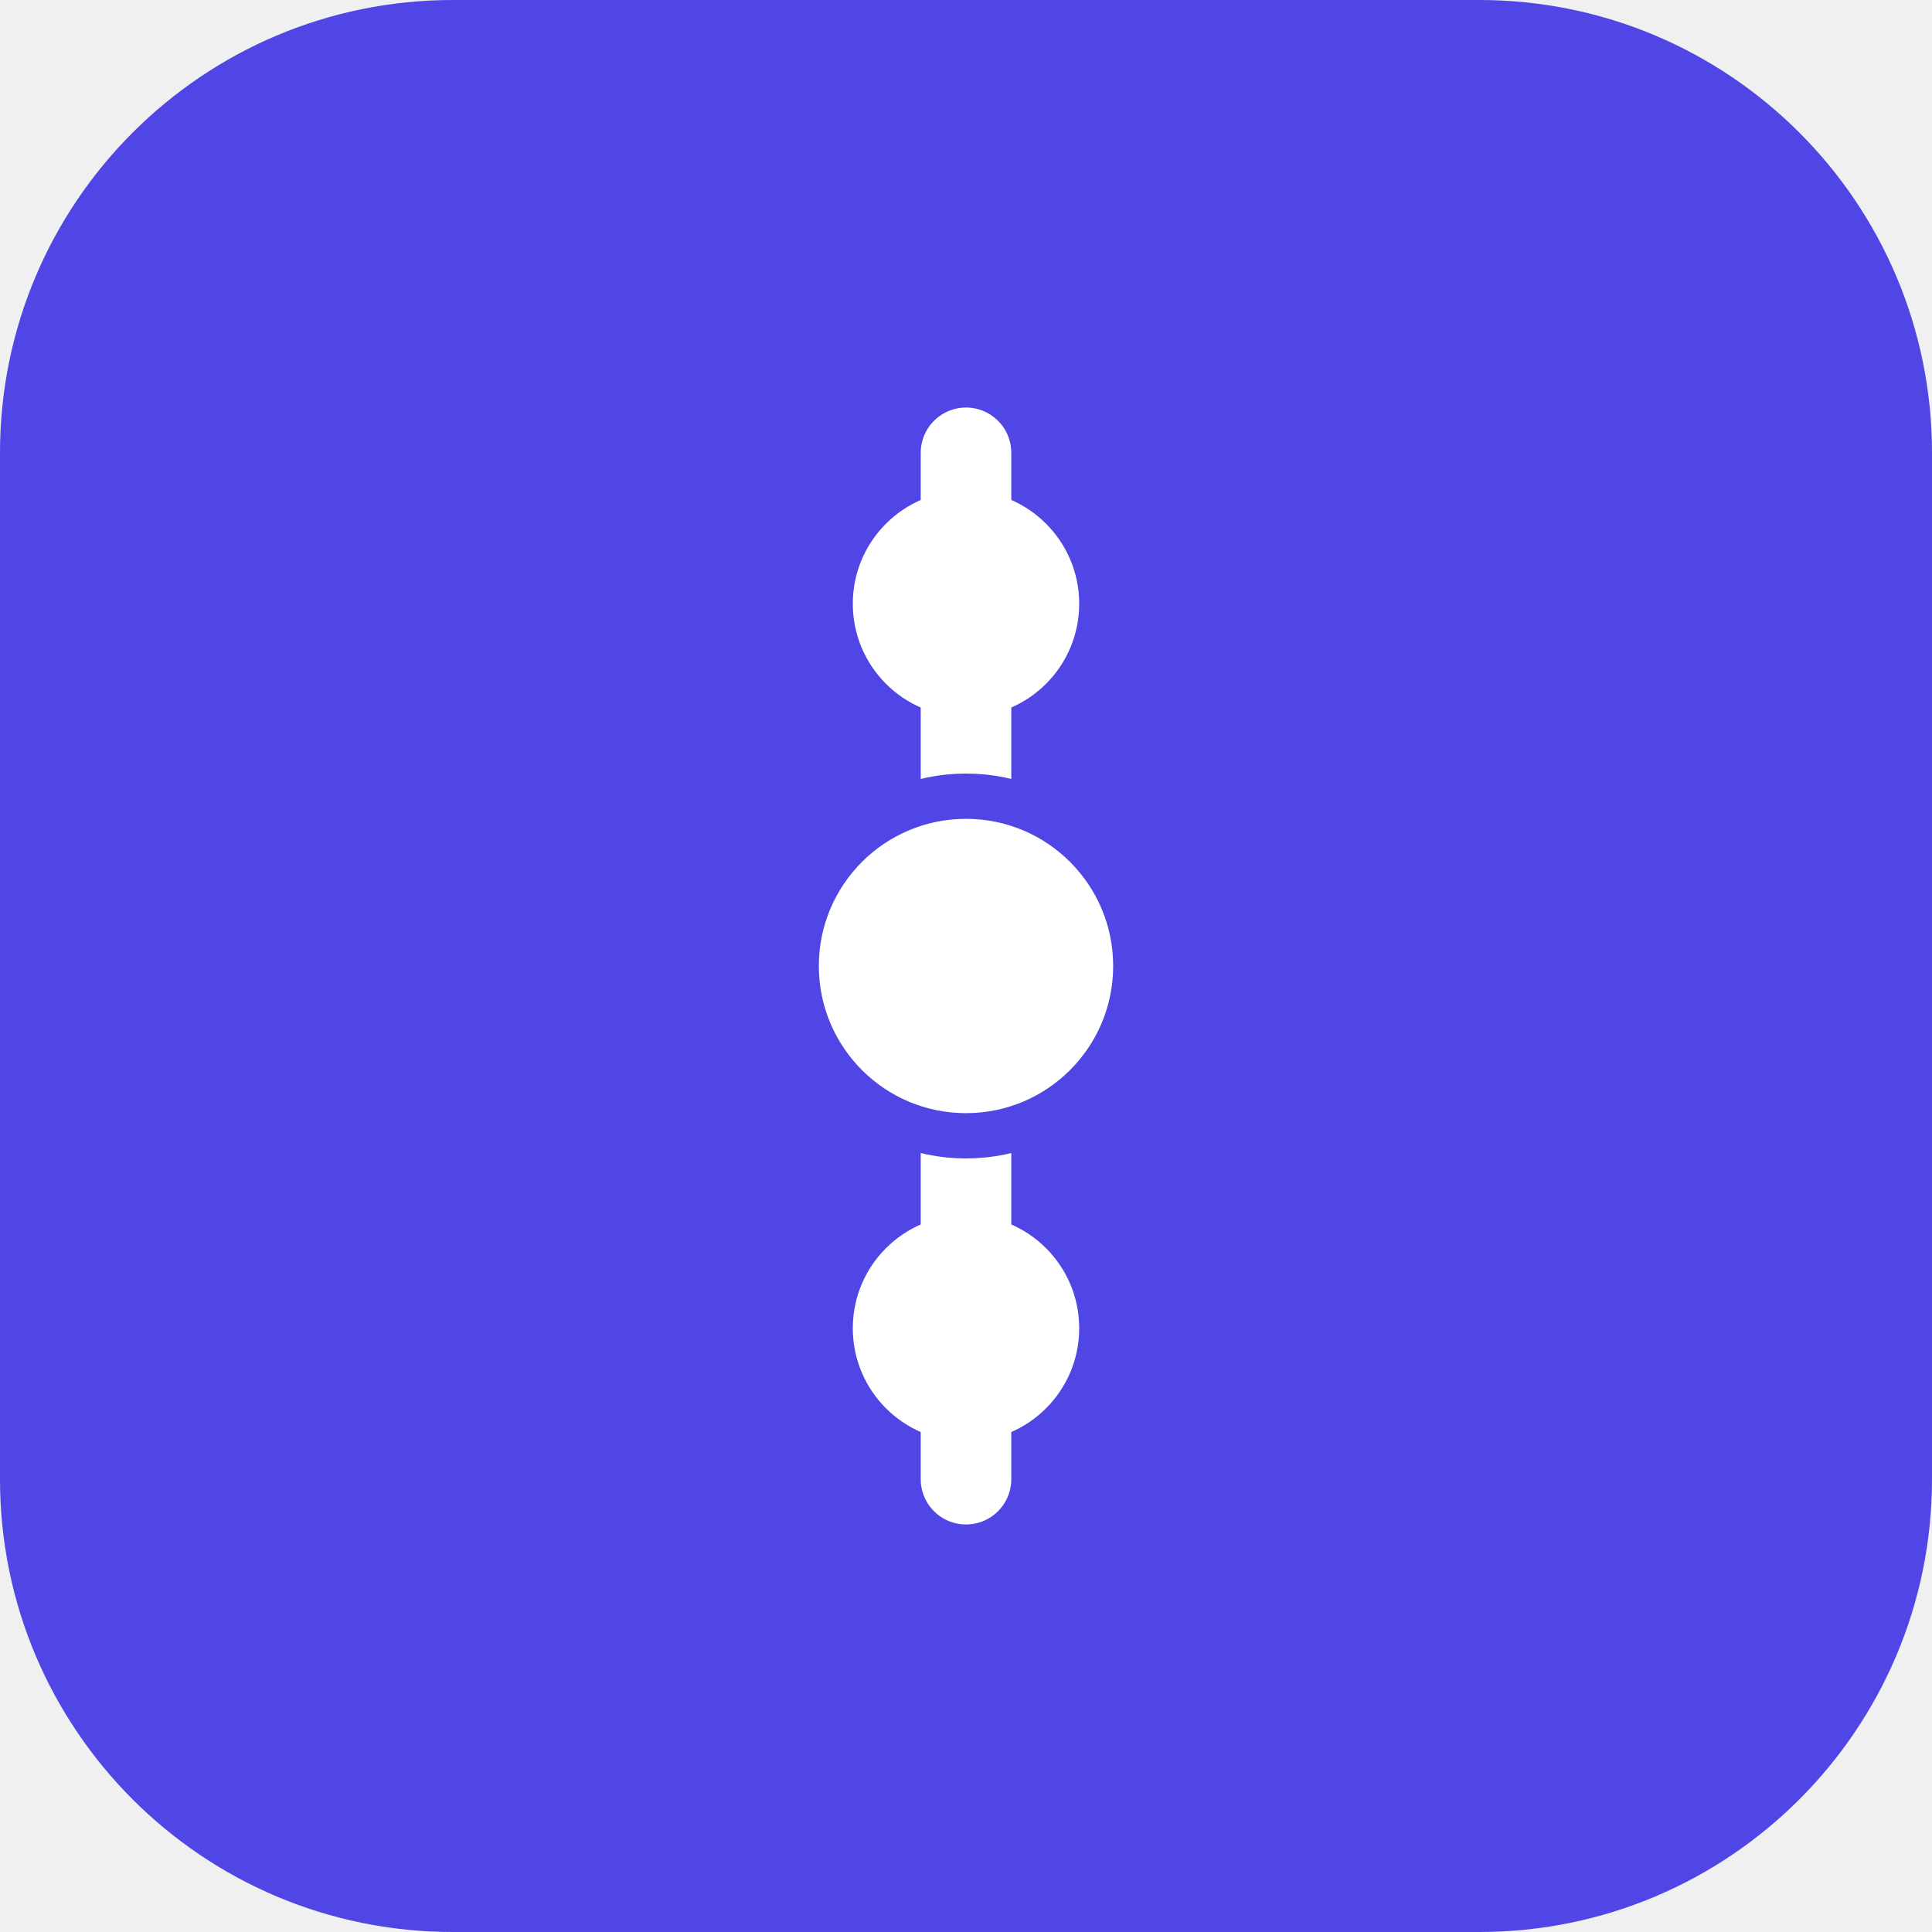
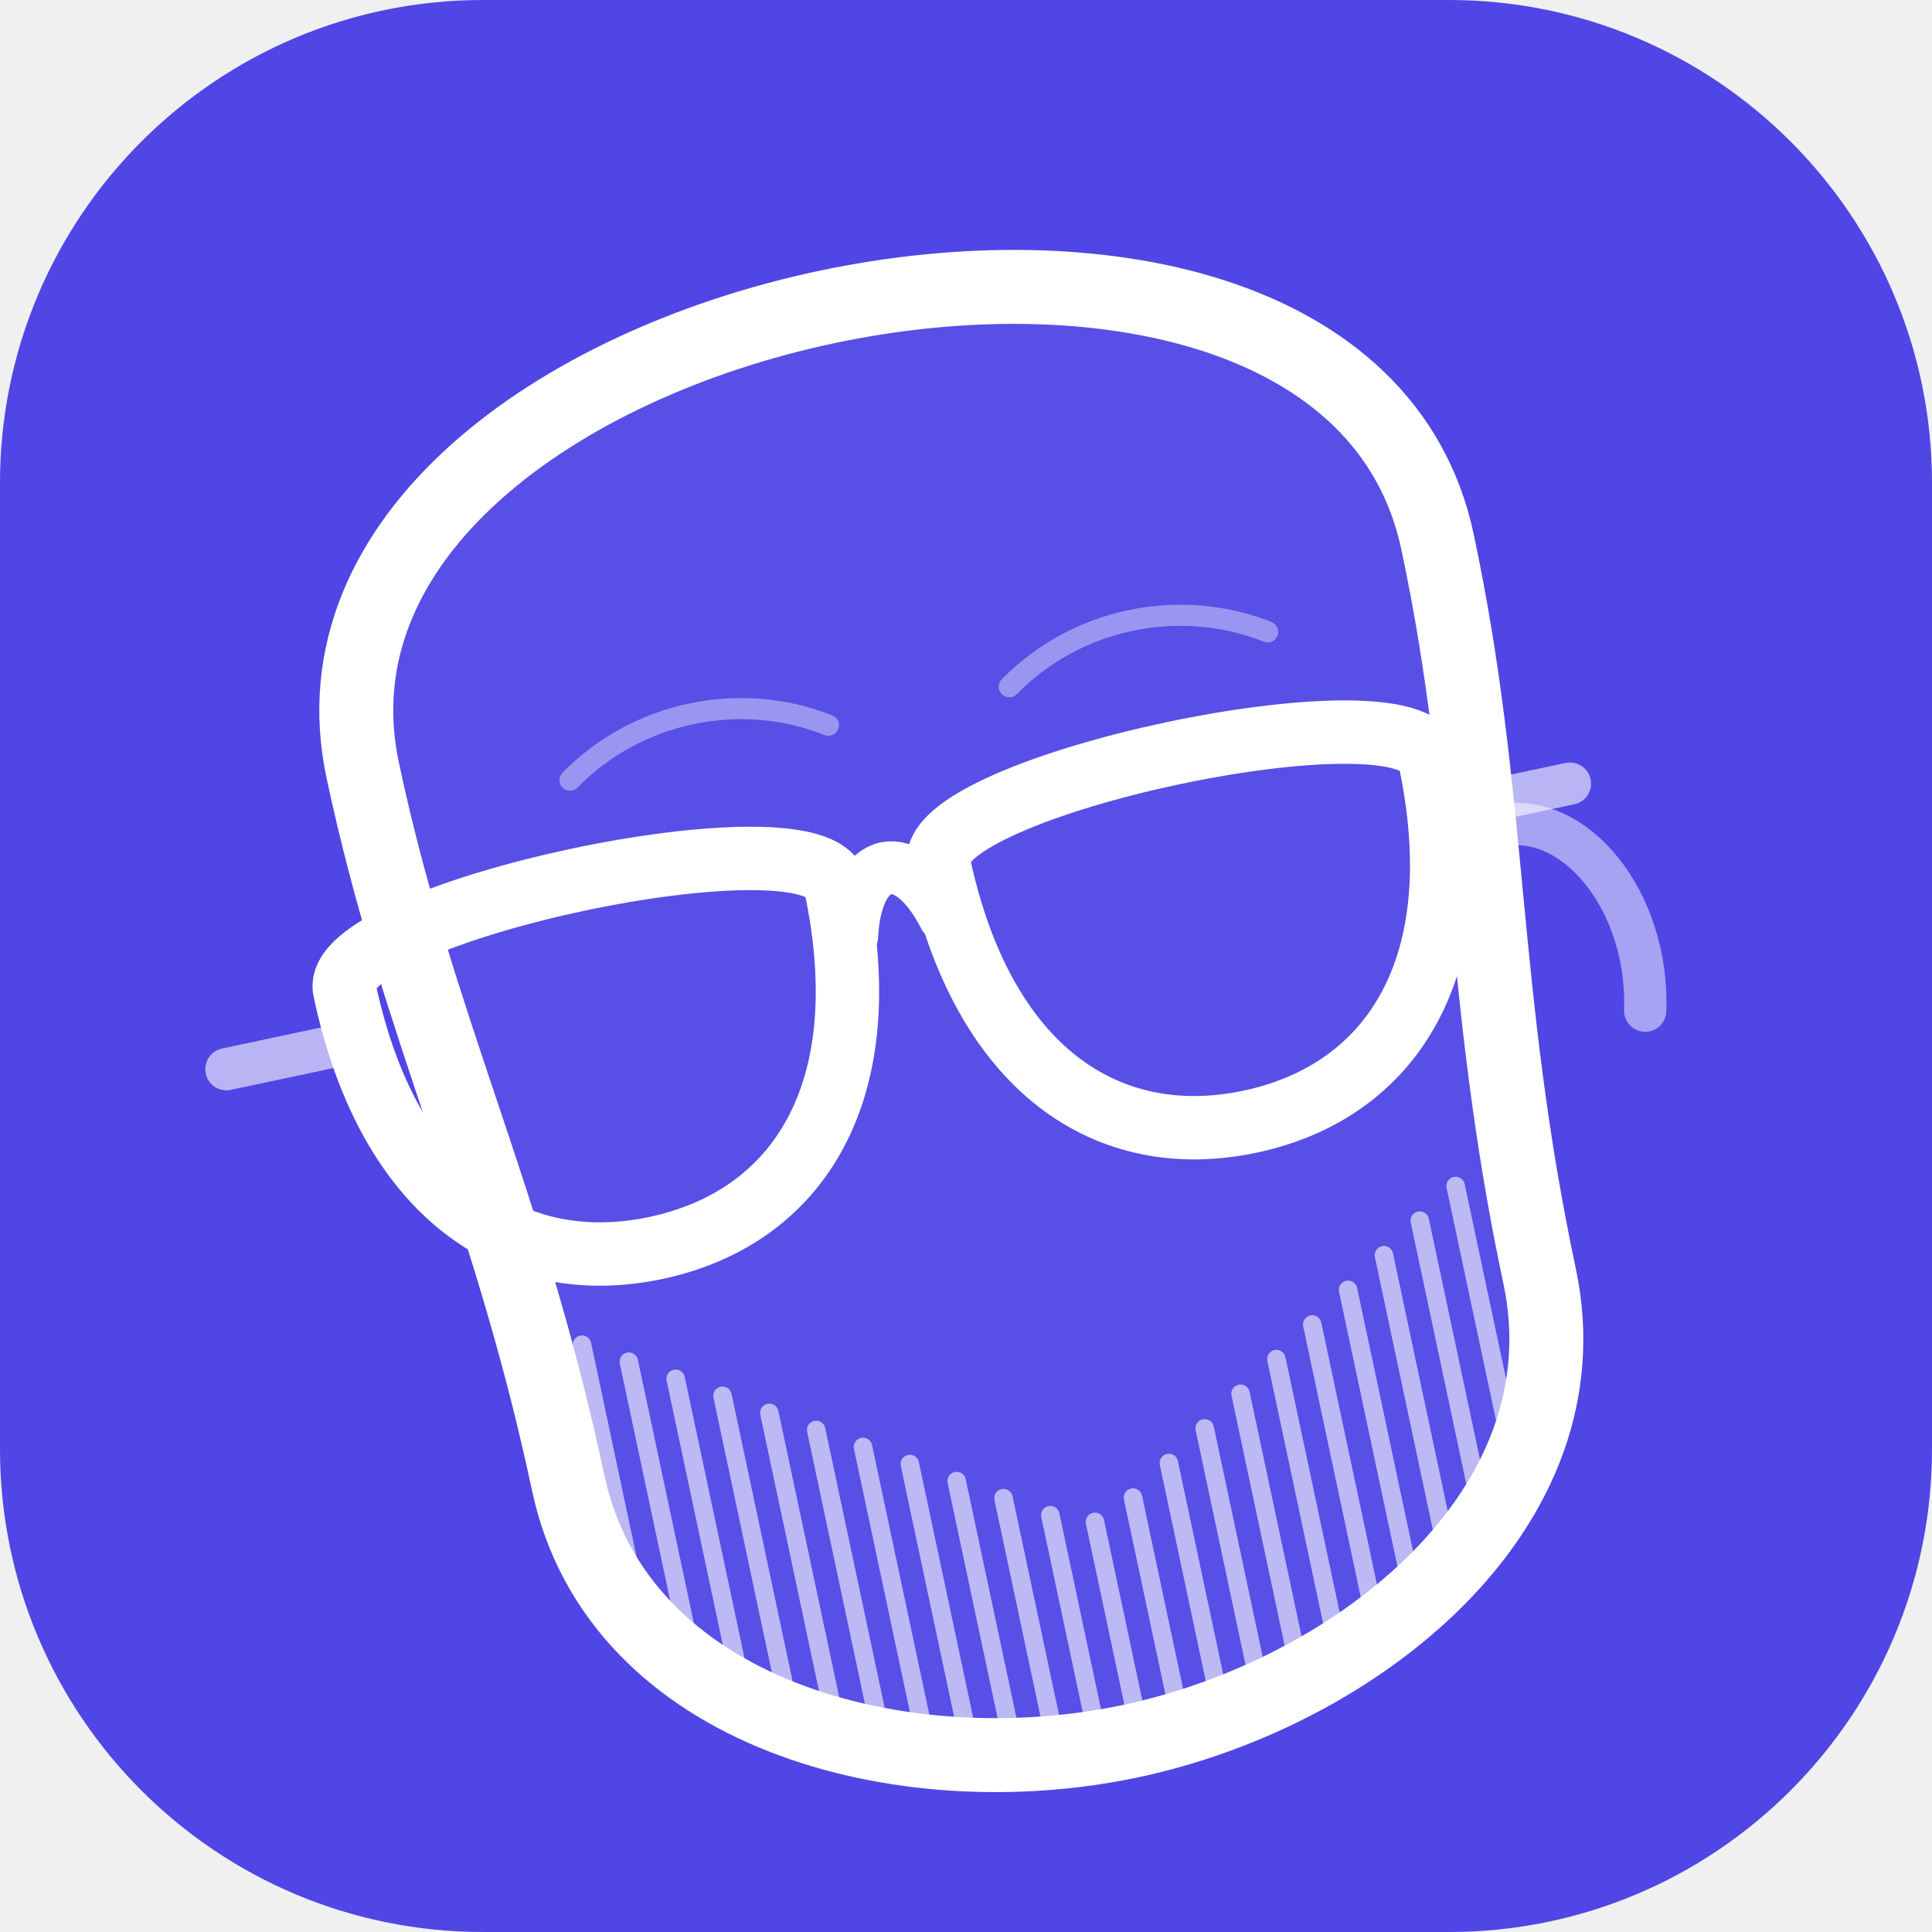
<svg xmlns="http://www.w3.org/2000/svg" width="512" height="512" viewBox="0 0 512 512" fill="none">
-   <rect width="512" height="512" rx="120" fill="#4f46e5" />
-   <path d="M256 120V392" stroke="white" stroke-width="24" stroke-linecap="round" />
-   <circle cx="256" cy="160" r="30" fill="white" />
-   <circle cx="256" cy="256" r="45" fill="white" stroke="#4f46e5" stroke-width="12" />
-   <circle cx="256" cy="352" r="30" fill="white" />
+   <rect width="512" height="512" rx="128" fill="#4f46e5" />
+   <defs>
+     <clipPath id="headBoundary">
+       <path d="M42,100 C42,10 250,10 250,100 C250,150 240,185 240,240 C240,285 190,310 146,310 C102,310 52,285 52,240 C52,185 42,150 42,100 Z" />
+     </clipPath>
+   </defs>
+   <g transform="translate(256, 256) rotate(-12) scale(1.4) translate(-146, -160)">
+     <path d="M42,100 C42,10 250,10 250,100 C250,150 240,185 240,240 C240,285 190,310 146,310 C102,310 52,285 52,240 C52,185 42,150 42,100 Z" stroke="white" stroke-width="14" stroke-linecap="round" stroke-linejoin="round" fill="white" fill-opacity="0.05" />
+     <path d="M250,155 C265,155 275,175 270,195" stroke="white" stroke-width="8" stroke-linecap="round" stroke-opacity="0.5" />
+     <g clip-path="url(#headBoundary)">
+       <g stroke="white" stroke-width="3.5" stroke-linecap="round" stroke-opacity="0.6">
+         <path d="M60,215 v110 M68,220 v110 M76,225 v110 M84,230 v110 M92,235 v110 M100,240 v110 M108,245 v110 M116,250 v110 M124,255 v110 M132,260 v110" />
+         <path d="M140,265 v110 M148,268 v110 M156,265 v110" />
+         <path d="M164,260 v110 M172,255 v110 M180,250 v110 M188,245 v110 M196,240 v110 M204,235 v110 M212,230 v110 M220,225 v110 M228,220 v110 M236,215 v110" />
+       </g>
+     </g>
+     <g transform="translate(30, 125)">
+       <path d="M0,15 C0,0 95,0 95,15 C95,55 75,75 47.5,75 C20,75 0,55 0,15 Z" stroke="white" stroke-width="12" stroke-linecap="round" />
+       <path d="M115,15 C115,0 210,0 210,15 C210,55 190,75 162.5,75 C135,75 115,55 115,15 Z" stroke="white" stroke-width="12" stroke-linecap="round" />
+       <path d="M96,25 C100,10 110,10 114,25" stroke="white" stroke-width="10" stroke-linecap="round" />
+       <path d="M0,25 H-25" stroke="white" stroke-width="8" stroke-linecap="round" stroke-opacity="0.6" />
+       <path d="M210,25 H235" stroke="white" stroke-width="8" stroke-linecap="round" stroke-opacity="0.6" />
+     </g>
+     <path d="M80,110 C95,100 115,100 130,110" stroke="white" stroke-width="4" stroke-opacity="0.4" stroke-linecap="round" />
+     <path d="M165,110 C180,100 200,100 215,110" stroke="white" stroke-width="4" stroke-opacity="0.4" stroke-linecap="round" />
+   </g>
</svg>
